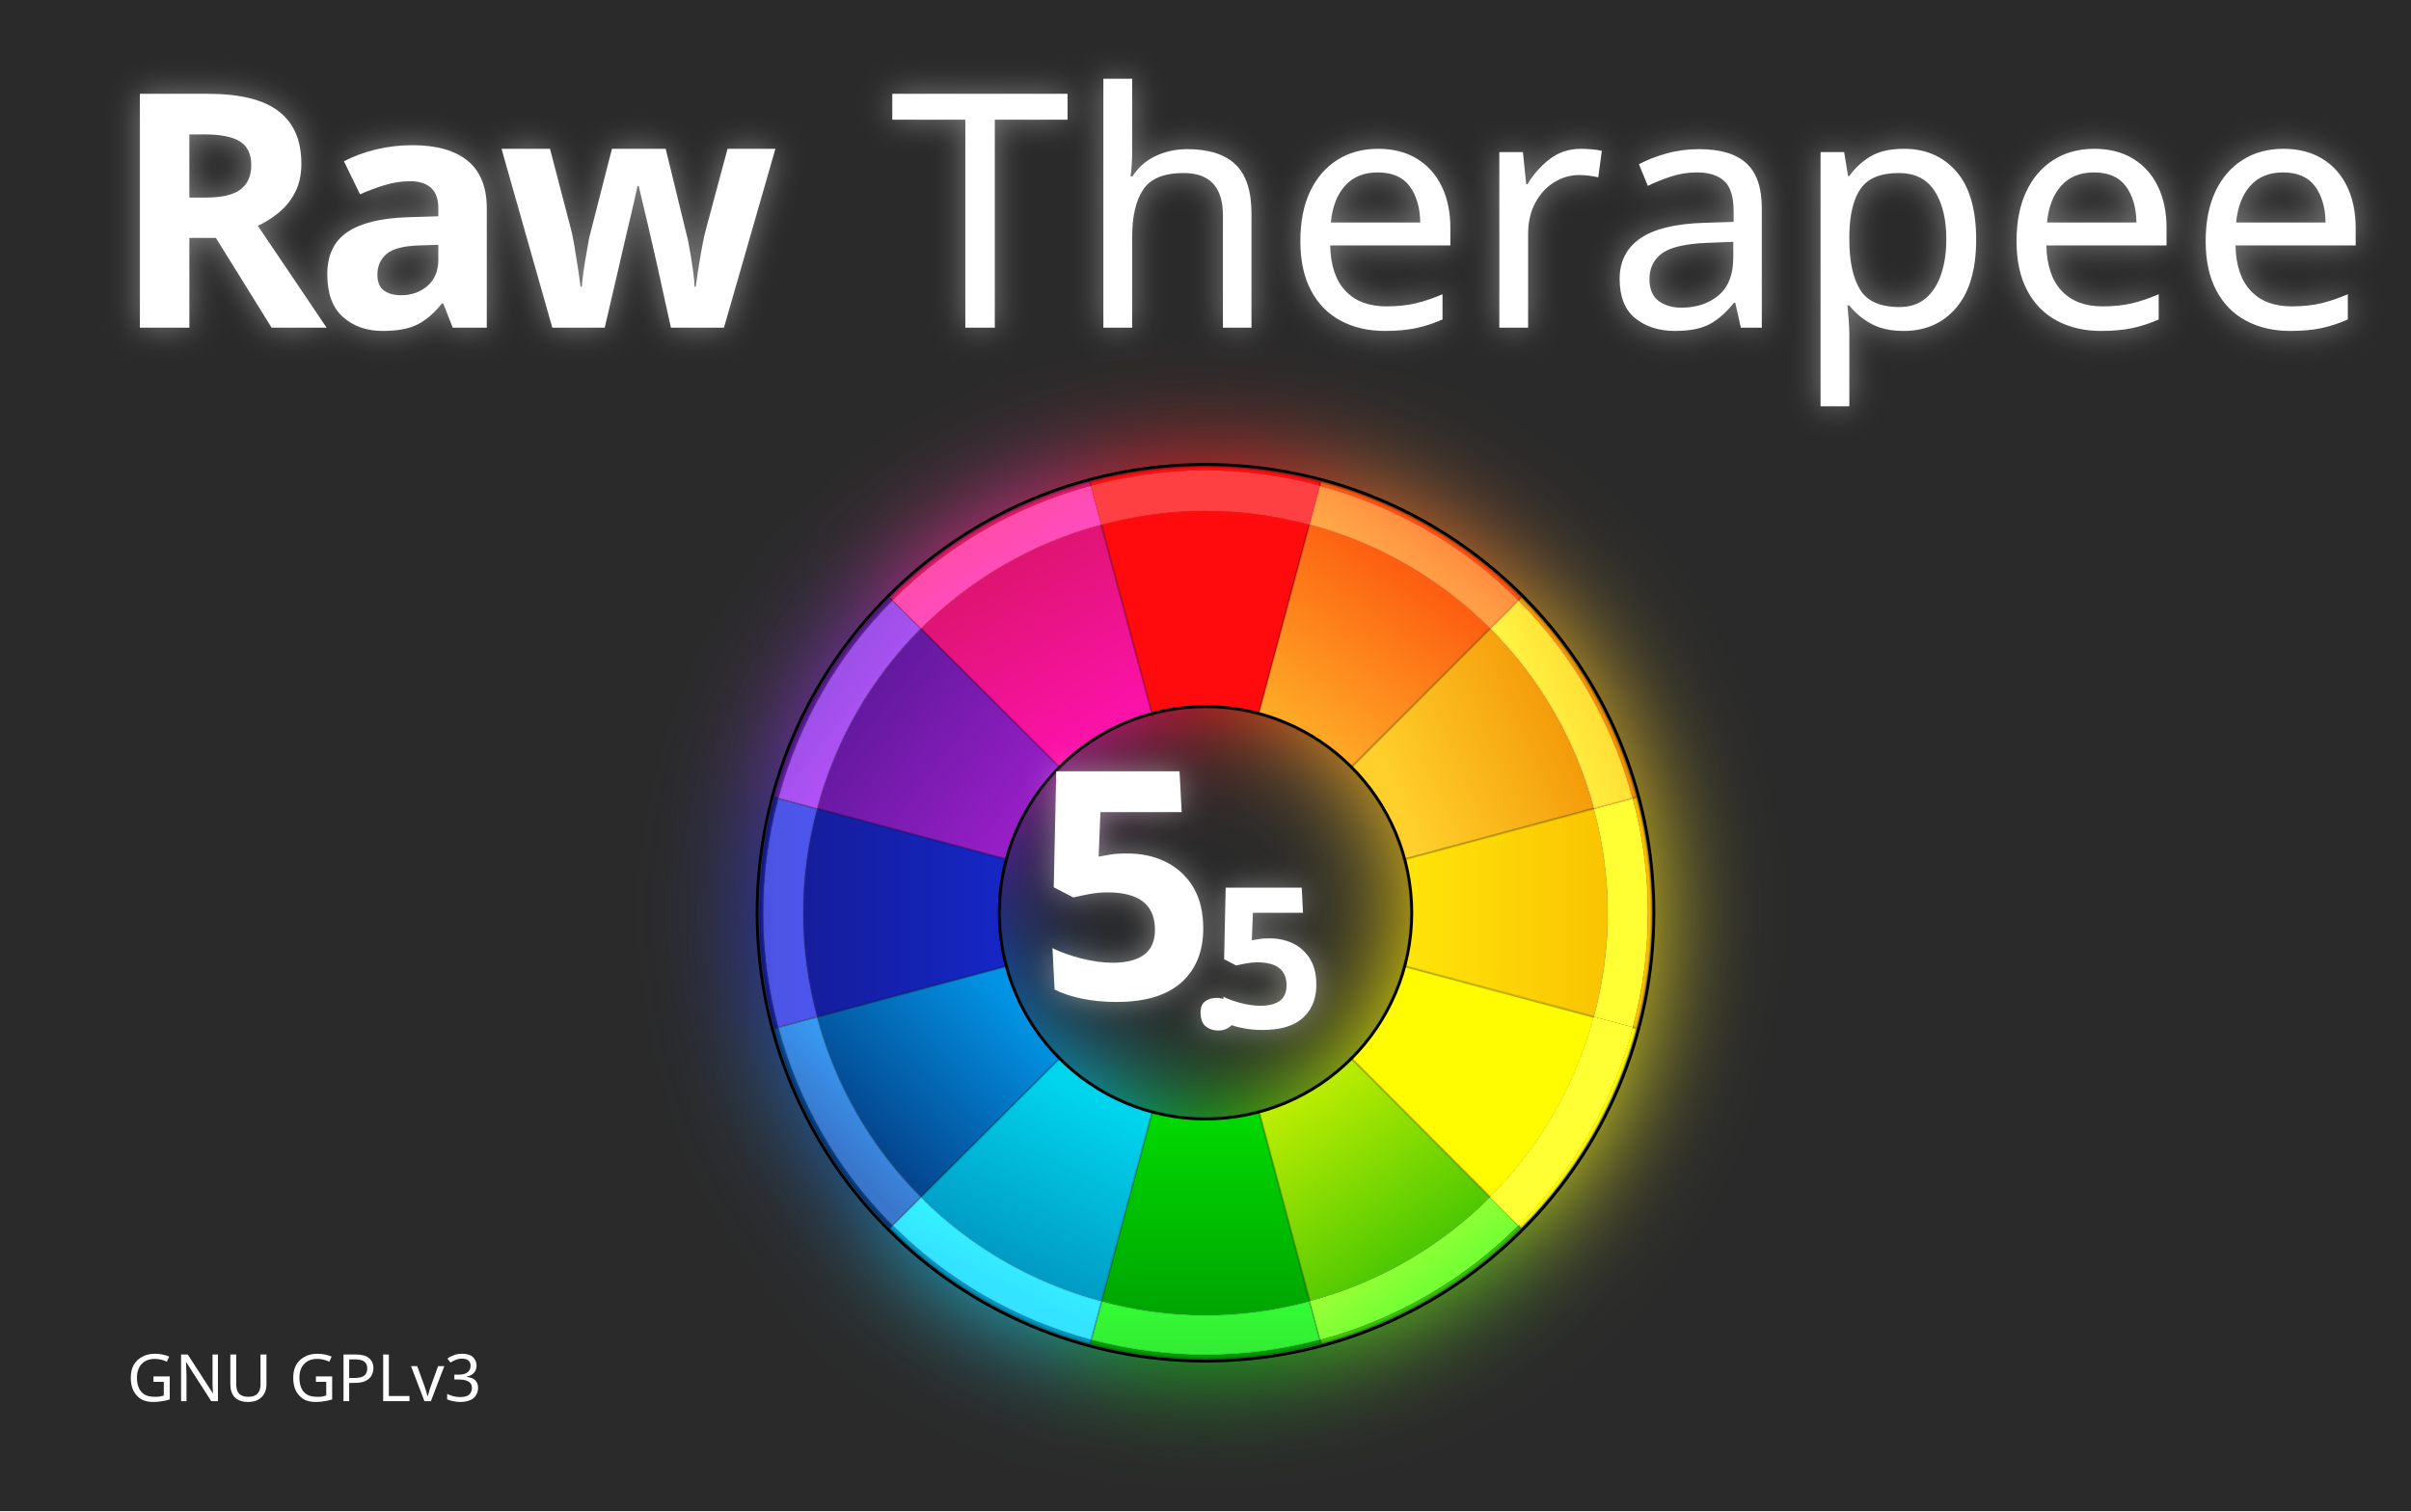
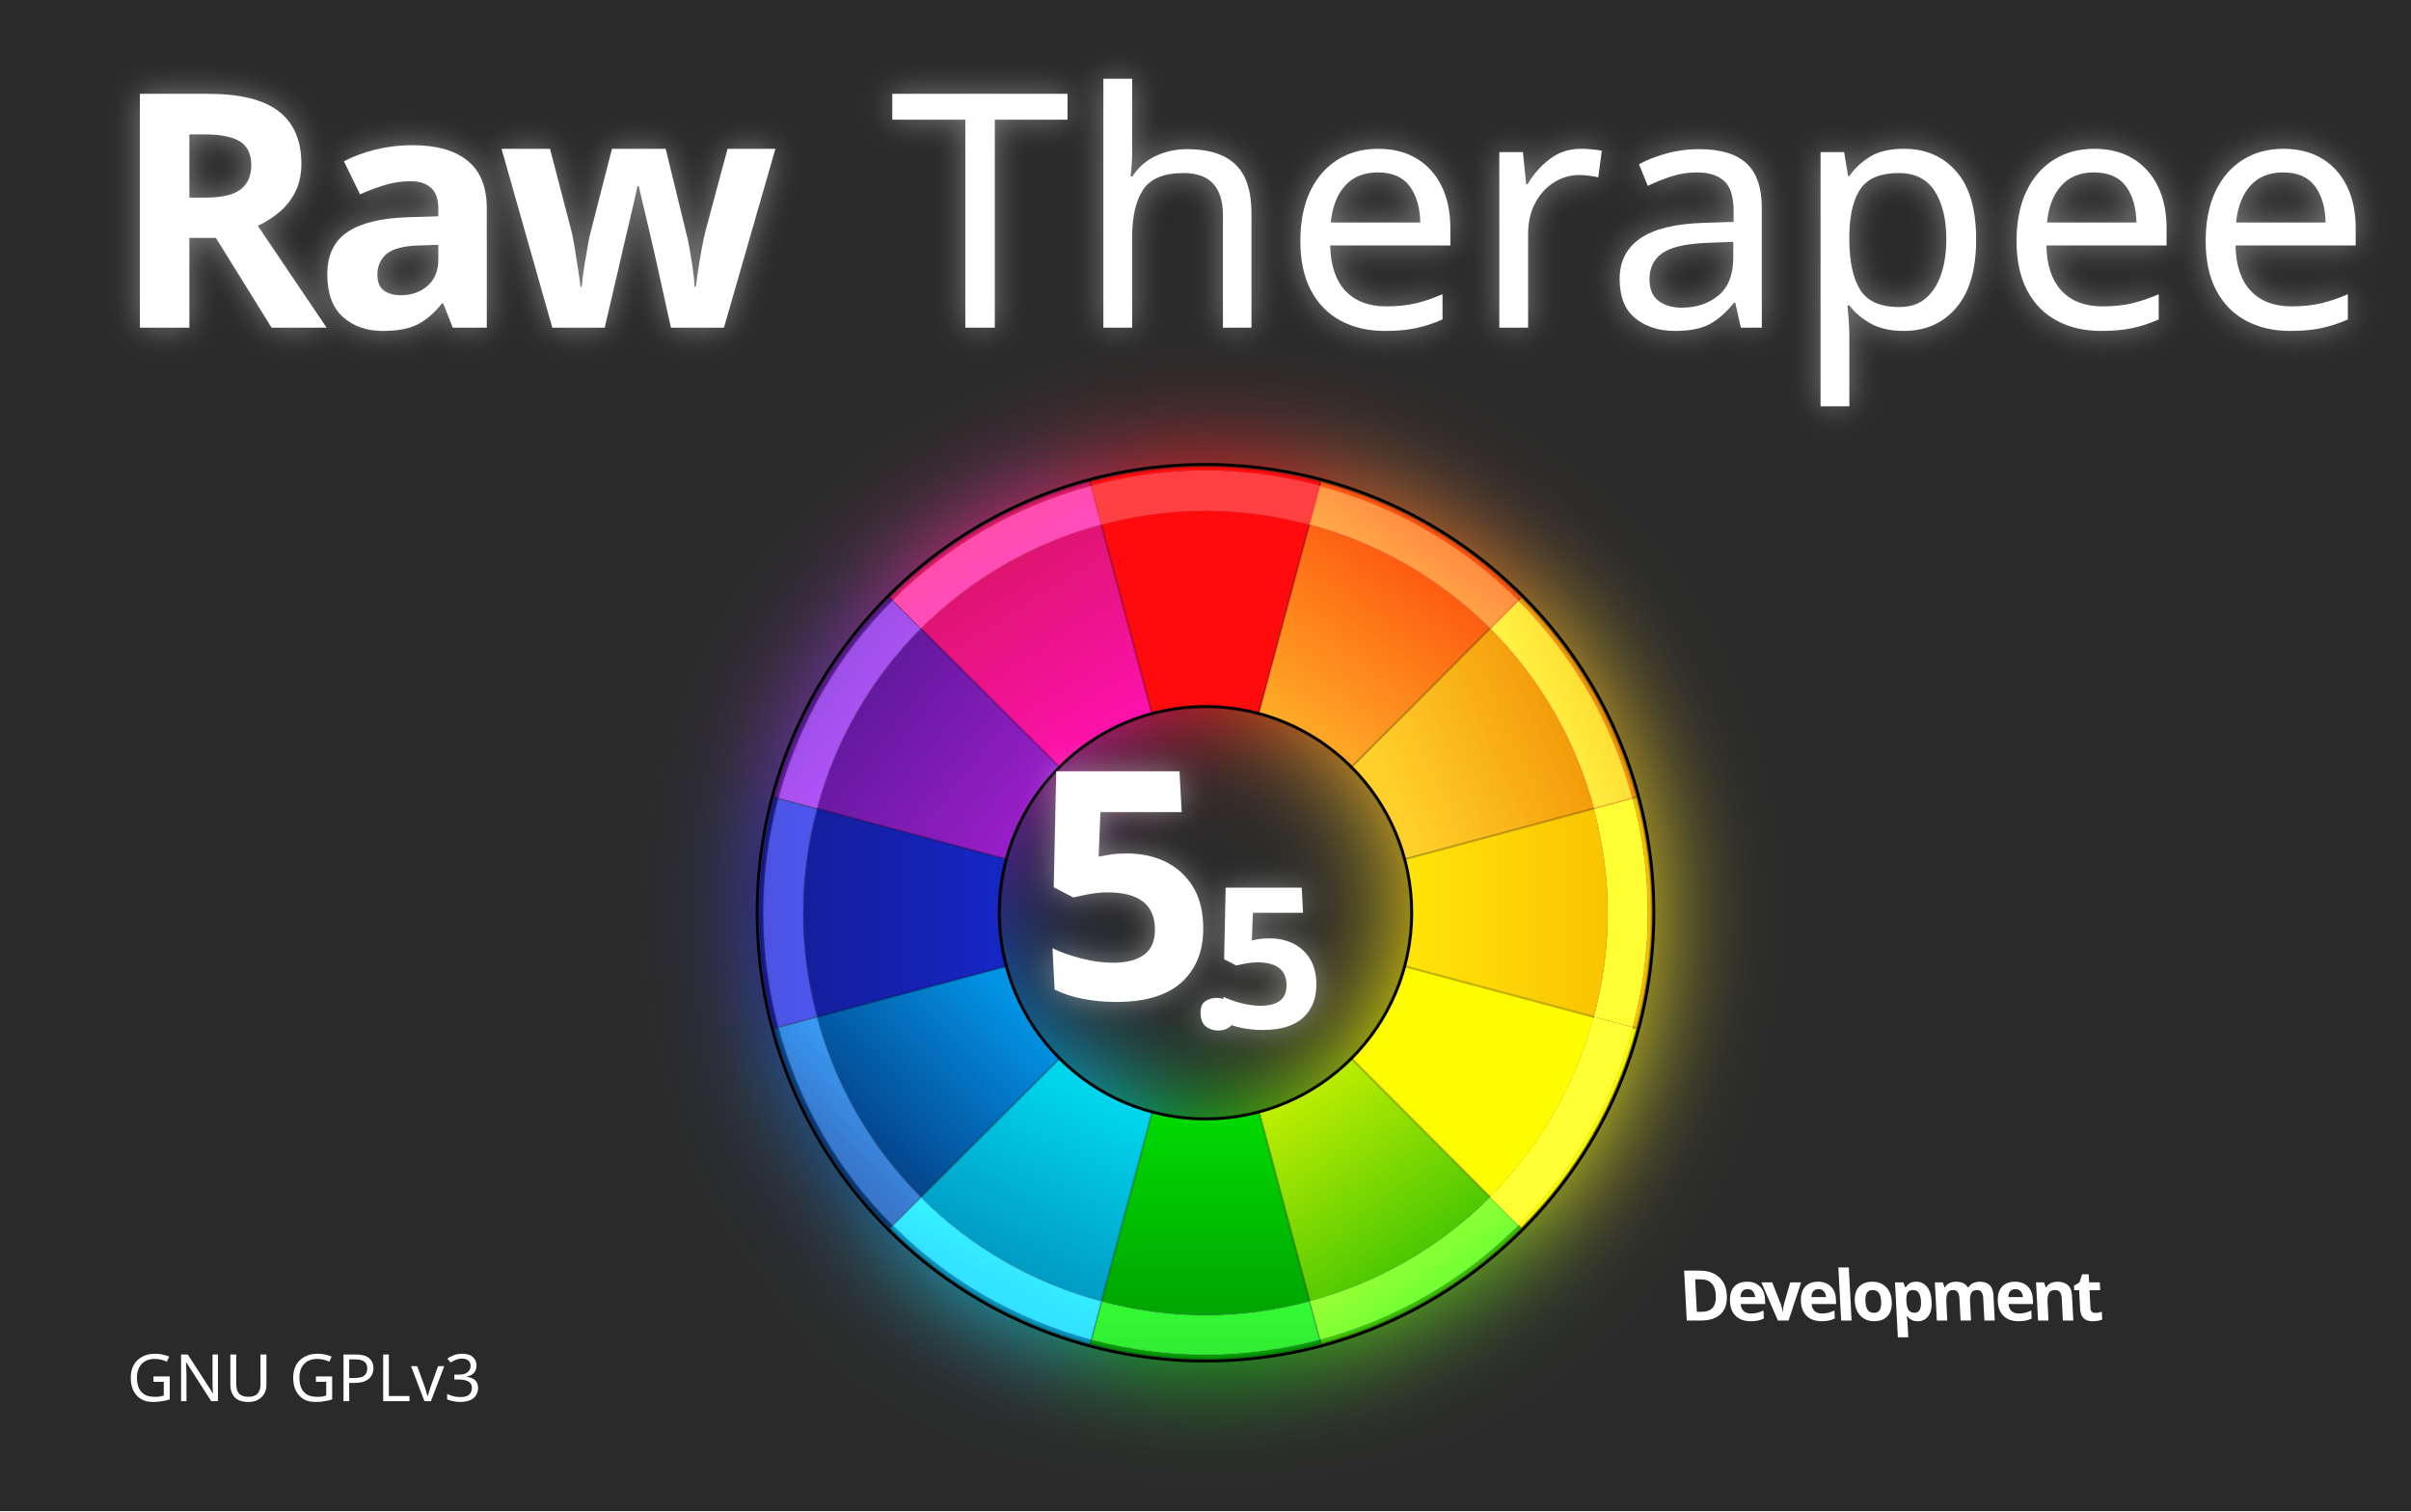
<svg xmlns="http://www.w3.org/2000/svg" xmlns:xlink="http://www.w3.org/1999/xlink" width="552" height="346" viewBox="0 0 146.05 91.546" version="1.1" id="svg783">
  <defs id="defs777">
    <filter id="filter3580" x="-0.2" y="-0.2" width="1.4" height="1.4" style="color-interpolation-filters:sRGB">
      <feGaussianBlur result="result91" stdDeviation="5" id="feGaussianBlur3582" />
      <feComposite operator="over" in="SourceGraphic" in2="result91" id="feComposite3584" />
    </filter>
    <linearGradient xlink:href="#linearGradient3962-8" id="linearGradient3697" gradientUnits="userSpaceOnUse" gradientTransform="matrix(0.9730154,0,0,0.9730154,0.02024555,6.491612)" x1="89.694" y1="102.901" x2="77.582" y2="85.401" />
    <linearGradient id="linearGradient3962-8">
      <stop id="stop3964-8" offset="0" style="stop-color:#38c102;stop-opacity:1" />
      <stop id="stop3966-8" offset="1" style="stop-color:#bced02;stop-opacity:1;" />
    </linearGradient>
    <linearGradient xlink:href="#linearGradient3954-7" id="linearGradient3699" gradientUnits="userSpaceOnUse" gradientTransform="matrix(0.9730154,0,0,0.9730154,0.02024555,6.491612)" x1="69.426" y1="109.566" x2="69.426" y2="87.778" />
    <linearGradient id="linearGradient3954-7">
      <stop id="stop3956-7" offset="0" style="stop-color:#009a01;stop-opacity:1" />
      <stop id="stop3958-6" offset="1" style="stop-color:#01d901;stop-opacity:1;" />
    </linearGradient>
    <linearGradient xlink:href="#linearGradient4002-3" id="linearGradient3701" gradientUnits="userSpaceOnUse" gradientTransform="matrix(0.9730154,0,0,0.9730154,0.02024555,6.491612)" x1="35.142" y1="47.984" x2="51.941" y2="60.841" />
    <linearGradient id="linearGradient4002-3">
      <stop id="stop4004-0" offset="0" style="stop-color:#5a1898;stop-opacity:1" />
      <stop id="stop4006-3" offset="1" style="stop-color:#971ec6;stop-opacity:1" />
    </linearGradient>
    <linearGradient xlink:href="#linearGradient4024-9" id="linearGradient3703" gradientUnits="userSpaceOnUse" gradientTransform="matrix(0.9730154,0,0,0.9730154,0.02024555,6.491612)" x1="35.907" y1="92.042" x2="51.054" y2="77.181" />
    <linearGradient id="linearGradient4024-9">
      <stop id="stop4026-2" offset="0" style="stop-color:#053980;stop-opacity:1" />
      <stop id="stop4028-5" offset="1" style="stop-color:#0293e4;stop-opacity:1;" />
    </linearGradient>
    <linearGradient xlink:href="#linearGradient4018-0" id="linearGradient3705" gradientUnits="userSpaceOnUse" gradientTransform="matrix(0.9730154,0,0,0.9730154,0.02024555,6.491612)" x1="28.166" y1="69.663" x2="49.507" y2="69.663" />
    <linearGradient id="linearGradient4018-0">
      <stop id="stop4020-5" offset="0" style="stop-color:#151b92;stop-opacity:1" />
      <stop id="stop4022-9" offset="1" style="stop-color:#1526c3;stop-opacity:1" />
    </linearGradient>
    <linearGradient xlink:href="#linearGradient3978-6" id="linearGradient3707" gradientUnits="userSpaceOnUse" gradientTransform="matrix(0.9730154,0,0,0.9730154,0.02024555,6.491612)" x1="104.454" y1="50.127" x2="85.539" y2="58.698" />
    <linearGradient id="linearGradient3978-6">
      <stop style="stop-color:#f18e01;stop-opacity:1;" offset="0" id="stop4040-9" />
      <stop id="stop3982-2" offset="1" style="stop-color:#ffd02b;stop-opacity:1;" />
    </linearGradient>
    <linearGradient xlink:href="#linearGradient3994-4" id="linearGradient3709" gradientUnits="userSpaceOnUse" gradientTransform="matrix(0.9730154,0,0,0.9730154,0.02024555,6.491612)" x1="48.471" y1="35.151" x2="59.551" y2="52.829" />
    <linearGradient id="linearGradient3994-4">
      <stop id="stop3996-7" offset="0" style="stop-color:#d91566;stop-opacity:1" />
      <stop id="stop3998-7" offset="1" style="stop-color:#fc12aa;stop-opacity:1" />
    </linearGradient>
    <linearGradient xlink:href="#linearGradient3970-4" id="linearGradient3711" gradientUnits="userSpaceOnUse" gradientTransform="matrix(0.9730154,0,0,0.9730154,0.02024555,6.491612)" x1="108.907" y1="70.388" x2="87.603" y2="70.388" />
    <linearGradient id="linearGradient3970-4">
      <stop id="stop3972-8" offset="0" style="stop-color:#f8bc00;stop-opacity:1;" />
      <stop id="stop3974-1" offset="1" style="stop-color:#ffe309;stop-opacity:1;" />
    </linearGradient>
    <linearGradient xlink:href="#linearGradient3946-8" id="linearGradient3713" gradientUnits="userSpaceOnUse" gradientTransform="matrix(0.9730154,0,0,0.9730154,0.02024555,6.491612)" x1="49.885" y1="103.258" x2="58.13" y2="86.116" />
    <linearGradient id="linearGradient3946-8">
      <stop id="stop3948-9" offset="0" style="stop-color:#0193be;stop-opacity:1;" />
      <stop id="stop3950-3" offset="1" style="stop-color:#01d4ed;stop-opacity:1;" />
    </linearGradient>
    <linearGradient xlink:href="#linearGradient3986-8" id="linearGradient3715" gradientUnits="userSpaceOnUse" gradientTransform="matrix(0.9730154,0,0,0.9730154,0.02024555,6.491612)" x1="90.159" y1="35.44" x2="77.582" y2="53.59" />
    <linearGradient id="linearGradient3986-8">
      <stop id="stop3988-0" offset="0" style="stop-color:#fd4c0b;stop-opacity:1" />
      <stop id="stop3990-2" offset="1" style="stop-color:#feab27;stop-opacity:1;" />
    </linearGradient>
    <filter id="filter4905" x="0" y="0" width="1" height="1" style="color-interpolation-filters:sRGB">
      <feFlood id="feFlood4907" result="result1" flood-opacity="0" flood-color="rgb(255,255,255)" />
      <feBlend id="feBlend4909" in2="SourceGraphic" mode="normal" result="result2" />
      <feComposite id="feComposite4911" in2="SourceGraphic" k2="1.2" operator="arithmetic" result="result3" k1="0" k4="0.2" k3="0" />
      <feComposite id="feComposite4913" in2="SourceGraphic" operator="in" />
    </filter>
    <linearGradient xlink:href="#linearGradient3962-8" id="linearGradient3677" gradientUnits="userSpaceOnUse" gradientTransform="matrix(0.9799792,0,0,0.9799792,-15.63941,-144.6801)" x1="89.694" y1="102.901" x2="77.582" y2="85.401" />
    <linearGradient xlink:href="#linearGradient3954-7" id="linearGradient3679" gradientUnits="userSpaceOnUse" gradientTransform="matrix(0.9799792,0,0,0.9799792,-15.63941,-144.6801)" x1="69.426" y1="109.566" x2="69.426" y2="87.778" />
    <linearGradient xlink:href="#linearGradient4002-3" id="linearGradient3681" gradientUnits="userSpaceOnUse" gradientTransform="matrix(0.9799792,0,0,0.9799792,-15.63941,-144.6801)" x1="35.142" y1="47.984" x2="51.941" y2="60.841" />
    <linearGradient xlink:href="#linearGradient4024-9" id="linearGradient3683" gradientUnits="userSpaceOnUse" gradientTransform="matrix(0.9799792,0,0,0.9799792,-15.63941,-144.6801)" x1="35.907" y1="92.042" x2="51.054" y2="77.181" />
    <linearGradient xlink:href="#linearGradient4018-0" id="linearGradient3685" gradientUnits="userSpaceOnUse" gradientTransform="matrix(0.9799792,0,0,0.9799792,-15.63941,-144.6801)" x1="28.166" y1="69.663" x2="49.507" y2="69.663" />
    <linearGradient xlink:href="#linearGradient3978-6" id="linearGradient3687" gradientUnits="userSpaceOnUse" gradientTransform="matrix(0.9799792,0,0,0.9799792,-15.63941,-144.6801)" x1="104.454" y1="50.127" x2="85.539" y2="58.698" />
    <linearGradient xlink:href="#linearGradient3994-4" id="linearGradient3689" gradientUnits="userSpaceOnUse" gradientTransform="matrix(0.9799792,0,0,0.9799792,-15.63941,-144.6801)" x1="48.471" y1="35.151" x2="59.551" y2="52.829" />
    <linearGradient xlink:href="#linearGradient3970-4" id="linearGradient3691" gradientUnits="userSpaceOnUse" gradientTransform="matrix(0.9799792,0,0,0.9799792,-15.63941,-144.6801)" x1="108.907" y1="70.388" x2="87.603" y2="70.388" />
    <linearGradient xlink:href="#linearGradient3946-8" id="linearGradient3693" gradientUnits="userSpaceOnUse" gradientTransform="matrix(0.9799792,0,0,0.9799792,-15.63941,-144.6801)" x1="49.885" y1="103.258" x2="58.13" y2="86.116" />
    <linearGradient xlink:href="#linearGradient3986-8" id="linearGradient3695" gradientUnits="userSpaceOnUse" gradientTransform="matrix(0.9799792,0,0,0.9799792,-15.63941,-144.6801)" x1="90.159" y1="35.44" x2="77.582" y2="53.59" />
    <filter width="1.4" height="1.4" y="-0.2" x="-0.2" id="filter4749" style="color-interpolation-filters:sRGB">
      <feFlood result="flood" flood-color="rgb(255,255,255)" flood-opacity="0.4" id="feFlood4751" />
      <feComposite result="composite1" operator="in" in="flood" in2="SourceGraphic" id="feComposite4753" />
      <feGaussianBlur result="blur" stdDeviation="3.5" id="feGaussianBlur4755" />
      <feComposite result="composite2" operator="over" in="SourceGraphic" in2="blur" id="feComposite4757" />
    </filter>
    <filter width="1.4" height="1.4" y="-0.2" x="-0.2" id="filter894" style="color-interpolation-filters:sRGB">
      <feFlood result="flood" flood-color="rgb(255,255,255)" flood-opacity="0.4" id="feFlood886" />
      <feComposite result="composite1" operator="in" in="flood" in2="SourceGraphic" id="feComposite888" />
      <feGaussianBlur result="blur" stdDeviation="3.5" id="feGaussianBlur890" />
      <feComposite result="composite2" operator="over" in="SourceGraphic" in2="blur" id="feComposite892" />
    </filter>
    <filter width="1.4" height="1.4" y="-0.2" x="-0.2" id="filter904" style="color-interpolation-filters:sRGB">
      <feFlood result="flood" flood-color="rgb(255,255,255)" flood-opacity="0.4" id="feFlood896" />
      <feComposite result="composite1" operator="in" in="flood" in2="SourceGraphic" id="feComposite898" />
      <feGaussianBlur result="blur" stdDeviation="3.5" id="feGaussianBlur900" />
      <feComposite result="composite2" operator="over" in="SourceGraphic" in2="blur" id="feComposite902" />
    </filter>
    <filter width="1.4" height="1.4" y="-0.2" x="-0.2" id="filter914" style="color-interpolation-filters:sRGB">
      <feFlood result="flood" flood-color="rgb(255,255,255)" flood-opacity="0.4" id="feFlood906" />
      <feComposite result="composite1" operator="in" in="flood" in2="SourceGraphic" id="feComposite908" />
      <feGaussianBlur result="blur" stdDeviation="3.5" id="feGaussianBlur910" />
      <feComposite result="composite2" operator="over" in="SourceGraphic" in2="blur" id="feComposite912" />
    </filter>
  </defs>
  <g id="layer1" transform="translate(0,-205.4541)">
    <rect y="205.454" x="0" height="91.546" width="146.05" id="rect4747" style="fill:#2a2a2a;fill-opacity:1;fill-rule:nonzero;stroke:none;stroke-width:0.265;enable-background:new" />
    <rect style="fill:#2a2a2a;fill-opacity:1;fill-rule:nonzero;stroke:none;stroke-width:0.268;enable-background:new" id="rect7772" width="146.05" height="32.225" x="0" y="310.229" rx="3.124" ry="1.128" />
    <g id="g3717" transform="matrix(0.6837777,0,0,0.6837778,2.60151,222.1655)" style="filter:url(#filter3580);enable-background:new">
      <g id="g3490" style="display:inline;enable-background:new" transform="matrix(1.005445,0,0,1.005445,35.90337,-17.90912)">
        <path id="path3492" d="m 79.513,86.725 15.011,15.011 A 39.313,39.313 0 0 0 104.699,84.113 L 84.193,78.618 a 18.084,18.084 0 0 1 -4.681,8.107 z" style="color:#000000;fill:#fffb00;fill-opacity:1;stroke:#000000;stroke-width:0.193;stroke-miterlimit:4;stroke-dasharray:none;stroke-opacity:0.157" />
        <path id="path3494" d="m 71.406,91.406 5.495,20.506 A 39.313,39.313 0 0 0 94.524,101.737 L 79.513,86.725 a 18.084,18.084 0 0 1 -8.107,4.681 z" style="color:#000000;fill:url(#linearGradient3697);fill-opacity:1;stroke:#000000;stroke-width:0.193;stroke-miterlimit:4;stroke-dasharray:none;stroke-opacity:0.157" />
        <path id="path3496" d="m 62.045,91.406 -5.495,20.506 a 39.313,39.313 0 0 0 20.35,0 L 71.406,91.406 a 18.084,18.084 0 0 1 -9.361,0 z" style="color:#000000;fill:url(#linearGradient3699);fill-opacity:1;stroke:#000000;stroke-width:0.193;stroke-miterlimit:4;stroke-dasharray:none;stroke-opacity:0.157" />
        <path id="path3498" d="M 53.938,61.151 38.926,46.139 A 39.313,39.313 0 0 0 28.751,63.763 l 20.506,5.495 a 18.084,18.084 0 0 1 4.681,-8.107 z" style="color:#000000;fill:url(#linearGradient3701);fill-opacity:1;stroke:#000000;stroke-width:0.193;stroke-miterlimit:4;stroke-dasharray:none;stroke-opacity:0.157" />
        <path id="path3500" d="M 49.257,78.618 28.751,84.113 a 39.313,39.313 0 0 0 10.175,17.624 L 53.938,86.725 A 18.084,18.084 0 0 1 49.257,78.618 Z" style="color:#000000;fill:url(#linearGradient3703);fill-opacity:1;stroke:#000000;stroke-width:0.193;stroke-miterlimit:4;stroke-dasharray:none;stroke-opacity:0.157" />
        <path id="path3502" d="m 49.257,69.257 -20.506,-5.495 a 39.313,39.313 0 0 0 0,20.35 L 49.257,78.618 a 18.084,18.084 0 0 1 0,-9.361 z" style="color:#000000;fill:url(#linearGradient3705);fill-opacity:1;stroke:#000000;stroke-width:0.193;stroke-miterlimit:4;stroke-dasharray:none;stroke-opacity:0.157" />
        <path id="path3504" d="m 84.193,69.257 20.506,-5.495 A 39.313,39.313 0 0 0 94.524,46.139 L 79.513,61.151 a 18.084,18.084 0 0 1 4.681,8.107 z" style="color:#000000;fill:url(#linearGradient3707);fill-opacity:1;stroke:#000000;stroke-width:0.193;stroke-miterlimit:4;stroke-dasharray:none;stroke-opacity:0.157" />
        <path id="path3506" d="M 62.045,56.47 56.55,35.964 A 39.313,39.313 0 0 0 38.926,46.139 l 15.011,15.011 a 18.084,18.084 0 0 1 8.107,-4.681 z" style="color:#000000;fill:url(#linearGradient3709);fill-opacity:1;stroke:#000000;stroke-width:0.193;stroke-miterlimit:4;stroke-dasharray:none;stroke-opacity:0.157" />
        <path id="path3508" d="m 71.406,56.47 5.495,-20.506 a 39.313,39.313 0 0 0 -20.35,0 l 5.495,20.506 a 18.084,18.084 0 0 1 9.361,0 z" style="color:#000000;fill:#ff0b0d;fill-opacity:1;stroke:#000000;stroke-width:0.193;stroke-miterlimit:4;stroke-dasharray:none;stroke-opacity:0.157" />
        <path id="path3510" d="m 84.193,78.618 20.506,5.494 a 39.313,39.313 0 0 0 0,-20.35 l -20.506,5.495 a 18.084,18.084 0 0 1 0,9.361 z" style="color:#000000;fill:url(#linearGradient3711);fill-opacity:1;stroke:#000000;stroke-width:0.193;stroke-miterlimit:4;stroke-dasharray:none;stroke-opacity:0.157" />
        <path id="path3512" d="m 53.938,86.725 -15.011,15.011 a 39.313,39.313 0 0 0 17.624,10.175 L 62.045,91.406 A 18.084,18.084 0 0 1 53.938,86.725 Z" style="color:#000000;fill:url(#linearGradient3713);fill-opacity:1;stroke:#000000;stroke-width:0.193;stroke-miterlimit:4;stroke-dasharray:none;stroke-opacity:0.157" />
        <path id="path3514" d="M 79.513,61.151 94.524,46.139 A 39.313,39.313 0 0 0 76.9,35.964 L 71.406,56.47 a 18.084,18.084 0 0 1 8.107,4.681 z" style="color:#000000;fill:url(#linearGradient3715);fill-opacity:1;stroke:#000000;stroke-width:0.193;stroke-miterlimit:4;stroke-dasharray:none;stroke-opacity:0.157" />
        <g id="g3516" transform="matrix(0.9122019,0,0,0.9122019,98.59415,6.328)">
          <path style="color:#000000;fill:none;stroke:currentColor;stroke-width:0.276;stroke-miterlimit:4" d="m 8.373,74.117 c 0,-23.919 -19.39,-43.31 -43.31,-43.31 -23.919,0 -43.31,19.39 -43.31,43.31 0,23.919 19.39,43.31 43.31,43.31 23.919,0 43.31,-19.39 43.31,-43.31 z" id="circle3518" />
          <path style="color:#000000;fill:none;stroke:currentColor;stroke-width:0.276;stroke-miterlimit:4" d="m -15.014,74.117 c 0,-11.003 -8.92,-19.922 -19.922,-19.922 -11.003,0 -19.922,8.92 -19.922,19.922 0,11.003 8.92,19.922 19.922,19.922 11.003,0 19.922,-8.92 19.922,-19.922 z" id="circle3520" />
        </g>
      </g>
      <g transform="matrix(0.990099,0,0,0.9898171,51.95926,132.4117)" style="filter:url(#filter4905)" id="g4890">
        <path style="color:#000000;fill:#fffb00;fill-opacity:1;stroke:#000000;stroke-width:0.198;stroke-miterlimit:4;stroke-dasharray:none;stroke-opacity:0.157" d="m 86.29,-67.452 c -1.654,6.2 -4.895,11.743 -9.299,16.148 l 2.551,2.551 a 39.595,39.595 0 0 0 10.239,-17.76 z" id="ID_3F-0-3-8" />
        <path style="color:#000000;fill:url(#linearGradient3677);fill-opacity:1;stroke:#000000;stroke-width:0.198;stroke-miterlimit:4;stroke-dasharray:none;stroke-opacity:0.157" d="m 76.99,-51.304 c -4.405,4.405 -9.948,7.645 -16.148,9.299 l 0.94,3.491 A 39.595,39.595 0 0 0 79.542,-48.752 Z" id="ID_41-5-5-6" />
        <path style="color:#000000;fill:url(#linearGradient3679);fill-opacity:1;stroke:#000000;stroke-width:0.198;stroke-miterlimit:4;stroke-dasharray:none;stroke-opacity:0.157" d="m 42.243,-42.004 -0.94,3.491 a 39.595,39.595 0 0 0 20.479,0 l -0.94,-3.491 c -2.967,0.792 -6.082,1.242 -9.299,1.242 -3.217,0 -6.332,-0.45 -9.299,-1.242 z" id="ID_42-1-7-3" />
        <path style="color:#000000;fill:url(#linearGradient3681);fill-opacity:1;stroke:#000000;stroke-width:0.198;stroke-miterlimit:4;stroke-dasharray:none;stroke-opacity:0.157" d="m 23.544,-104.75 a 39.595,39.595 0 0 0 -10.239,17.76 l 3.491,0.94 c 1.654,-6.2 4.895,-11.743 9.299,-16.148 z" id="ID_43-1-7-4" />
        <path style="color:#000000;fill:url(#linearGradient3683);fill-opacity:1;stroke:#000000;stroke-width:0.198;stroke-miterlimit:4;stroke-dasharray:none;stroke-opacity:0.157" d="m 16.796,-67.452 -3.491,0.94 a 39.595,39.595 0 0 0 10.239,17.76 l 2.551,-2.551 c -4.405,-4.405 -7.645,-9.948 -9.299,-16.148 z" id="ID_44-0-3-7" />
        <path style="color:#000000;fill:url(#linearGradient3685);fill-opacity:1;stroke:#000000;stroke-width:0.198;stroke-miterlimit:4;stroke-dasharray:none;stroke-opacity:0.157" d="m 13.304,-86.99 a 39.595,39.595 0 0 0 0,20.479 l 3.491,-0.94 c -0.792,-2.967 -1.242,-6.082 -1.242,-9.299 0,-3.217 0.45,-6.332 1.242,-9.299 z" id="ID_45-8-3-6" />
        <path style="color:#000000;fill:url(#linearGradient3687);fill-opacity:1;stroke:#000000;stroke-width:0.198;stroke-miterlimit:4;stroke-dasharray:none;stroke-opacity:0.157" d="m 79.542,-104.75 -2.551,2.551 c 4.405,4.405 7.645,9.948 9.299,16.148 l 3.491,-0.94 A 39.595,39.595 0 0 0 79.542,-104.75 Z" id="ID_46-5-2-6" />
        <path style="color:#000000;fill:url(#linearGradient3689);fill-opacity:1;stroke:#000000;stroke-width:0.198;stroke-miterlimit:4;stroke-dasharray:none;stroke-opacity:0.157" d="m 41.303,-114.989 a 39.595,39.595 0 0 0 -17.76,10.239 l 2.551,2.551 c 4.405,-4.405 9.948,-7.645 16.148,-9.299 z" id="ID_47-0-0-2" />
        <path style="color:#000000;fill:#ff0b0d;fill-opacity:1;stroke:#000000;stroke-width:0.198;stroke-miterlimit:4;stroke-dasharray:none;stroke-opacity:0.157" d="m 50.032,-116.332 a 39.595,39.595 0 0 0 -8.729,1.343 l 0.94,3.491 c 2.967,-0.792 6.082,-1.242 9.299,-1.242 3.217,0 6.332,0.45 9.299,1.242 l 0.94,-3.491 a 39.595,39.595 0 0 0 -11.75,-1.343 z" id="ID_48-6-74-3" />
        <path style="color:#000000;fill:url(#linearGradient3691);fill-opacity:1;stroke:#000000;stroke-width:0.198;stroke-miterlimit:4;stroke-dasharray:none;stroke-opacity:0.157" d="m 89.781,-86.99 -3.491,0.94 c 0.792,2.967 1.242,6.082 1.242,9.299 0,3.217 -0.45,6.332 -1.242,9.299 l 3.491,0.94 a 39.595,39.595 0 0 0 0,-20.479 z" id="ID_49-4-7-6" />
        <path style="color:#000000;fill:url(#linearGradient3693);fill-opacity:1;stroke:#000000;stroke-width:0.198;stroke-miterlimit:4;stroke-dasharray:none;stroke-opacity:0.157" d="m 26.095,-51.304 -2.551,2.551 a 39.595,39.595 0 0 0 17.76,10.239 l 0.94,-3.491 c -6.2,-1.654 -11.743,-4.895 -16.148,-9.299 z" id="ID_4A-6-6-4" />
        <path style="color:#000000;fill:url(#linearGradient3695);fill-opacity:1;stroke:#000000;stroke-width:0.198;stroke-miterlimit:4;stroke-dasharray:none;stroke-opacity:0.157" d="m 61.782,-114.989 -0.94,3.491 c 6.2,1.654 11.743,4.895 16.148,9.299 l 2.551,-2.551 A 39.595,39.595 0 0 0 61.782,-114.989 Z" id="ID_51-2-8-1" />
        <path style="color:#000000;fill:none;stroke:none;stroke-width:1.067" d="m 91.333,-76.751 c 0,-21.975 -17.815,-39.79 -39.79,-39.79 -21.975,0 -39.79,17.815 -39.79,39.79 0,21.975 17.815,39.79 39.79,39.79 21.975,0 39.79,-17.815 39.79,-39.79 z" id="ID_3F-5-8-8-5" />
      </g>
    </g>
    <flowRoot transform="matrix(0.2513191,0,0,0.2513191,-9.771329,274.7418)" xml:space="preserve" id="flowRoot3757" style="font-style:normal;font-variant:normal;font-weight:normal;font-stretch:normal;font-size:12.8px;line-height:0.01%;font-family:OxygenSans;-inkscape-font-specification:OxygenSans;text-align:justify;letter-spacing:0px;word-spacing:0px;text-anchor:start;fill:#ffffff;fill-opacity:1;stroke:none;stroke-width:1.067;enable-background:new">
      <flowRegion id="flowRegion3759" style="stroke-width:1.067">
        <rect id="rect3761" width="272.376" height="110.203" x="50.107" y="149.192" style="font-style:normal;font-variant:normal;font-weight:normal;font-stretch:normal;font-size:10.667px;font-family:OxygenSans;-inkscape-font-specification:OxygenSans;text-align:justify;text-anchor:start;fill:#ffffff;fill-opacity:1;stroke-width:1.138" />
      </flowRegion>
      <flowPara id="flowPara3763" style="font-style:normal;font-variant:normal;font-weight:normal;font-stretch:normal;font-size:8.533px;line-height:1.25;font-family:OxygenSans;-inkscape-font-specification:OxygenSans;text-align:justify;text-anchor:start;fill:#ffffff;fill-opacity:1;stroke-width:1.067">Apply glow effects using filters. You might need to ungroup the circle elements before applying. You can change the flood color of the "ring shadow" effect to make it white if you want to make the logo usable on a dark background.</flowPara>
      <flowPara style="font-style:normal;font-variant:normal;font-weight:normal;font-stretch:normal;font-size:8.533px;line-height:1.25;font-family:OxygenSans;-inkscape-font-specification:OxygenSans;text-align:justify;text-anchor:start;fill:#ffffff;fill-opacity:1;stroke-width:1.067" id="flowPara3676"> </flowPara>
      <flowPara style="font-style:normal;font-variant:normal;font-weight:normal;font-stretch:normal;font-size:8.533px;line-height:1.25;font-family:OxygenSans;-inkscape-font-specification:OxygenSans;text-align:justify;text-anchor:start;fill:#ffffff;fill-opacity:1;stroke-width:1.067" id="flowPara4320">For logo specifics, refer to rt_logo.svg</flowPara>
    </flowRoot>
    <flowRoot transform="matrix(0.2513191,0,0,0.2513191,-9.771329,274.7418)" style="font-style:normal;font-variant:normal;font-weight:normal;font-stretch:normal;font-size:12.8px;line-height:0.01%;font-family:OxygenSans;-inkscape-font-specification:OxygenSans;text-align:justify;letter-spacing:0px;word-spacing:0px;text-anchor:start;fill:#ffffff;fill-opacity:1;stroke:none;stroke-width:1.067;enable-background:new" id="flowRoot11563" xml:space="preserve">
      <flowRegion id="flowRegion11565" style="stroke-width:1.067">
        <rect style="font-style:normal;font-variant:normal;font-weight:normal;font-stretch:normal;font-size:10.667px;font-family:OxygenSans;-inkscape-font-specification:OxygenSans;text-align:justify;text-anchor:start;fill:#ffffff;fill-opacity:1;stroke-width:1.138" y="149.192" x="335.974" height="110.203" width="272.376" id="rect11567" />
      </flowRegion>
      <flowPara style="font-style:normal;font-variant:normal;font-weight:normal;font-stretch:normal;font-size:8.533px;line-height:1.25;font-family:OxygenSans;-inkscape-font-specification:OxygenSans;text-align:justify;text-anchor:start;fill:#ffffff;fill-opacity:1;stroke-width:1.067" id="flowPara4343">"Raw": font ITC Eras Std Ultra, appears in Inkscape as</flowPara>
      <flowPara style="font-style:normal;font-variant:normal;font-weight:normal;font-stretch:normal;font-size:8.533px;line-height:1.25;font-family:OxygenSans;-inkscape-font-specification:OxygenSans;text-align:justify;text-anchor:start;fill:#ffffff;fill-opacity:1;stroke-width:1.067" id="flowPara4357">  ITC Eras Standard - Ultra-Bold,</flowPara>
      <flowPara style="font-style:normal;font-variant:normal;font-weight:normal;font-stretch:normal;font-size:8.533px;line-height:1.25;font-family:OxygenSans;-inkscape-font-specification:OxygenSans;text-align:justify;text-anchor:start;fill:#ffffff;fill-opacity:1;stroke-width:1.067" id="flowPara4345">  60pt, -3px spacing between characters.</flowPara>
      <flowPara style="font-style:normal;font-variant:normal;font-weight:normal;font-stretch:normal;font-size:8.533px;line-height:1.25;font-family:OxygenSans;-inkscape-font-specification:OxygenSans;text-align:justify;text-anchor:start;fill:#ffffff;fill-opacity:1;stroke-width:1.067" id="flowPara4347">"Therapee": font ITC Eras Std Medium, appears in Inkscape as</flowPara>
      <flowPara style="font-style:normal;font-variant:normal;font-weight:normal;font-stretch:normal;font-size:8.533px;line-height:1.25;font-family:OxygenSans;-inkscape-font-specification:OxygenSans;text-align:justify;text-anchor:start;fill:#ffffff;fill-opacity:1;stroke-width:1.067" id="flowPara4361">  ITC Eras Standard - Medium,</flowPara>
      <flowPara style="font-style:normal;font-variant:normal;font-weight:normal;font-stretch:normal;font-size:8.533px;line-height:1.25;font-family:OxygenSans;-inkscape-font-specification:OxygenSans;text-align:justify;text-anchor:start;fill:#ffffff;fill-opacity:1;stroke-width:1.067" id="flowPara4349">  60pt, +1px spacing between characters.</flowPara>
      <flowPara style="font-style:normal;font-variant:normal;font-weight:normal;font-stretch:normal;font-size:8.533px;line-height:1.25;font-family:OxygenSans;-inkscape-font-specification:OxygenSans;text-align:justify;text-anchor:start;fill:#ffffff;fill-opacity:1;stroke-width:1.067" id="flowPara4351">Version: font ITC Eras Std Bold, appears in Inkscape as</flowPara>
      <flowPara style="font-style:normal;font-variant:normal;font-weight:normal;font-stretch:normal;font-size:8.533px;line-height:1.25;font-family:OxygenSans;-inkscape-font-specification:OxygenSans;text-align:justify;text-anchor:start;fill:#ffffff;fill-opacity:1;stroke-width:1.067" id="flowPara4365">  ITC Eras Standard - Bold,</flowPara>
      <flowPara style="font-style:normal;font-variant:normal;font-weight:normal;font-stretch:normal;font-size:8.533px;line-height:1.25;font-family:OxygenSans;-inkscape-font-specification:OxygenSans;text-align:justify;text-anchor:start;fill:#ffffff;fill-opacity:1;stroke-width:1.067" id="flowPara4353">  64pt, skewed -3°.</flowPara>
    </flowRoot>
    <text xml:space="preserve" style="font-style:normal;font-variant:normal;font-weight:500;font-stretch:normal;font-size:3.217px;line-height:0%;font-family:Salter;-inkscape-font-specification:'Salter Medium';letter-spacing:0px;word-spacing:0px;fill:#000000;fill-opacity:1;stroke:none;stroke-width:0.268;enable-background:new" x="32.4" y="340.741" id="text11593">
      <tspan id="tspan11595" x="32.4" y="340.741" style="font-style:normal;font-variant:normal;font-weight:normal;font-stretch:normal;font-size:1.608px;line-height:1.25;font-family:OxygenSans;-inkscape-font-specification:OxygenSans;letter-spacing:0.268px;fill:#ffcc00;fill-opacity:1;stroke-width:0.268">RawTherapee splash screen design version 1.1 from 2017-01-28 | www.rawtherapee.com</tspan>
    </text>
    <text xml:space="preserve" style="font-style:normal;font-variant:normal;font-weight:800;font-stretch:normal;line-height:0%;font-family:'ITC Eras Std';-inkscape-font-specification:'ITC Eras Std Ultra-Bold';letter-spacing:0px;word-spacing:0px;fill:#ffffff;fill-opacity:1;stroke:none;stroke-width:1px;stroke-linecap:butt;stroke-linejoin:miter;stroke-opacity:1;filter:url(#filter4749);enable-background:new" x="61.725" y="-157.966" id="text3655" transform="matrix(0.2645833,0,0,0.2645834,-9.644106,267.0997)">
      <tspan id="tspan3657" x="61.725" y="-157.966" style="font-size:75px;line-height:1.25;letter-spacing:-3px;word-spacing:0px" dx="0">Raw</tspan>
    </text>
    <text xml:space="preserve" style="font-style:normal;font-variant:normal;font-weight:500;font-stretch:normal;line-height:0%;font-family:'ITC Eras Std';-inkscape-font-specification:'ITC Eras Std Medium';letter-spacing:1px;word-spacing:0px;fill:#ffffff;fill-opacity:1;stroke:none;stroke-width:1px;stroke-linecap:butt;stroke-linejoin:miter;stroke-opacity:1;filter:url(#filter4749);enable-background:new" x="239.993" y="-157.966" id="text3659" transform="matrix(0.2645833,0,0,0.2645834,-9.644106,267.0997)">
      <tspan id="tspan3661" x="239.993" y="-157.966" style="font-size:75px;line-height:1.25;letter-spacing:1px">Therapee</tspan>
    </text>
    <text xml:space="preserve" style="font-style:normal;font-variant:normal;font-weight:500;font-stretch:normal;font-size:3.175px;line-height:0%;font-family:'ITC Eras Std';-inkscape-font-specification:'ITC Eras Std Medium';letter-spacing:0px;word-spacing:0px;fill:#ffffff;fill-opacity:1;stroke:none;stroke-width:0.265px;stroke-linecap:butt;stroke-linejoin:miter;stroke-opacity:1;enable-background:new" x="7.687" y="290.342" id="text3683">
      <tspan id="tspan3685" x="7.687" y="290.342" style="font-size:3.969px;line-height:1.25;stroke-width:0.265px">GNU GPLv3</tspan>
    </text>
    <text xml:space="preserve" style="font-style:normal;font-weight:normal;line-height:0%;font-family:sans-serif;letter-spacing:0px;word-spacing:0px;fill:#ffffff;fill-opacity:1;stroke:none;stroke-width:1px;stroke-linecap:butt;stroke-linejoin:miter;stroke-opacity:1;filter:url(#filter4749);enable-background:new" x="283.85" y="2.237" id="text3689" transform="matrix(0.2412712,0,0.01264448,0.2412712,-5.545243,265.4241)">
      <tspan id="tspan3691" x="283.85" y="2.237" style="font-style:normal;font-variant:normal;font-weight:bold;font-stretch:normal;font-size:80px;line-height:1.25;font-family:'ITC Eras Std';-inkscape-font-specification:'ITC Eras Std Bold'">5</tspan>
    </text>
    <text transform="matrix(0.2412712,0,0.01264448,0.2412712,3.579144,267.1926)" id="text3662" y="2.237" x="283.85" style="font-style:normal;font-weight:normal;line-height:0%;font-family:sans-serif;letter-spacing:-10.281px;word-spacing:0px;fill:#ffffff;fill-opacity:1;stroke:none;stroke-width:1px;stroke-linecap:butt;stroke-linejoin:miter;stroke-opacity:1;filter:url(#filter4749);enable-background:new" xml:space="preserve">
      <tspan style="font-style:normal;font-variant:normal;font-weight:bold;font-stretch:normal;font-size:49.348px;line-height:1.25;font-family:'ITC Eras Std';-inkscape-font-specification:'ITC Eras Std Bold';letter-spacing:-10.281px" y="2.237" x="283.85" id="tspan3664">. 5</tspan>
    </text>
    <rect style="fill:#2a2a2a;fill-opacity:1;fill-rule:nonzero;stroke:none;stroke-width:0.265;enable-background:new" id="rect1167" width="73.67" height="9.46" x="153.458" y="279.205" />
-     <g style="fill:#ffffff;enable-background:new" transform="matrix(0.2480469,0,0,0.2480469,36.28394,273.1232)" id="g1249">
+     <g style="fill:#ffffff;enable-background:new" transform="matrix(0.2480469,0,0,0.2480469,-16.63273,273.1232)" id="g1249">
      <text transform="skewX(3)" id="text1247" y="49.721" x="596.362" style="font-style:normal;font-weight:normal;font-size:12.8px;line-height:0%;font-family:sans-serif;text-align:end;letter-spacing:-1.067px;word-spacing:0px;text-anchor:end;fill:#ffffff;fill-opacity:1;stroke:none;stroke-width:1.067px;stroke-linecap:butt;stroke-linejoin:miter;stroke-opacity:1" xml:space="preserve">
        <tspan style="font-style:normal;font-variant:normal;font-weight:bold;font-stretch:normal;font-size:17.067px;line-height:110%;font-family:'ITC Eras Std';-inkscape-font-specification:'ITC Eras Std Bold';text-align:end;letter-spacing:-1.067px;text-anchor:end;fill:#ffffff;stroke-width:1.067px" y="49.721" x="595.296" id="tspan1245">Development</tspan>
      </text>
    </g>
    <g id="g3712" transform="matrix(0.2480469,0,0,0.2480469,75.04679,273.1068)" style="fill:#ffffff;enable-background:new">
      <text xml:space="preserve" style="font-style:normal;font-weight:normal;font-size:12.8px;line-height:0%;font-family:sans-serif;text-align:end;letter-spacing:-1.067px;word-spacing:0px;text-anchor:end;fill:#ffffff;fill-opacity:1;stroke:none;stroke-width:1.067px;stroke-linecap:butt;stroke-linejoin:miter;stroke-opacity:1" x="596.362" y="49.721" id="text3690" transform="skewX(3)">
-         <tspan id="tspan3696" x="595.296" y="49.721" style="font-style:normal;font-variant:normal;font-weight:bold;font-stretch:normal;font-size:17.067px;line-height:110%;font-family:'ITC Eras Std';-inkscape-font-specification:'ITC Eras Std Bold';text-align:end;letter-spacing:-1.067px;text-anchor:end;fill:#ffffff;stroke-width:1.067px">Release Candidate 2</tspan>
+         <tspan id="tspan3696" x="595.296" y="49.721" style="font-style:normal;font-variant:normal;font-weight:bold;font-stretch:normal;font-size:17.067px;line-height:110%;font-family:'ITC Eras Std';-inkscape-font-specification:'ITC Eras Std Bold';text-align:end;letter-spacing:-1.067px;text-anchor:end;fill:#ffffff;stroke-width:1.067px">Release Candidate 1</tspan>
      </text>
    </g>
  </g>
</svg>
